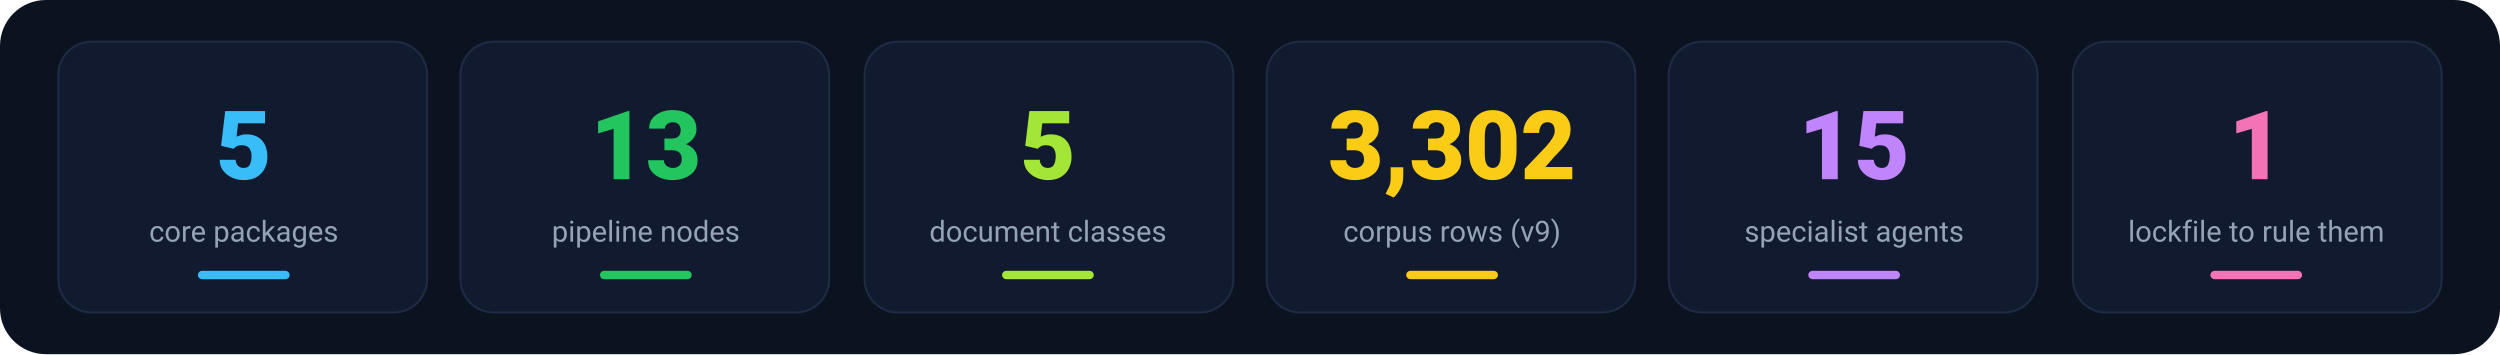
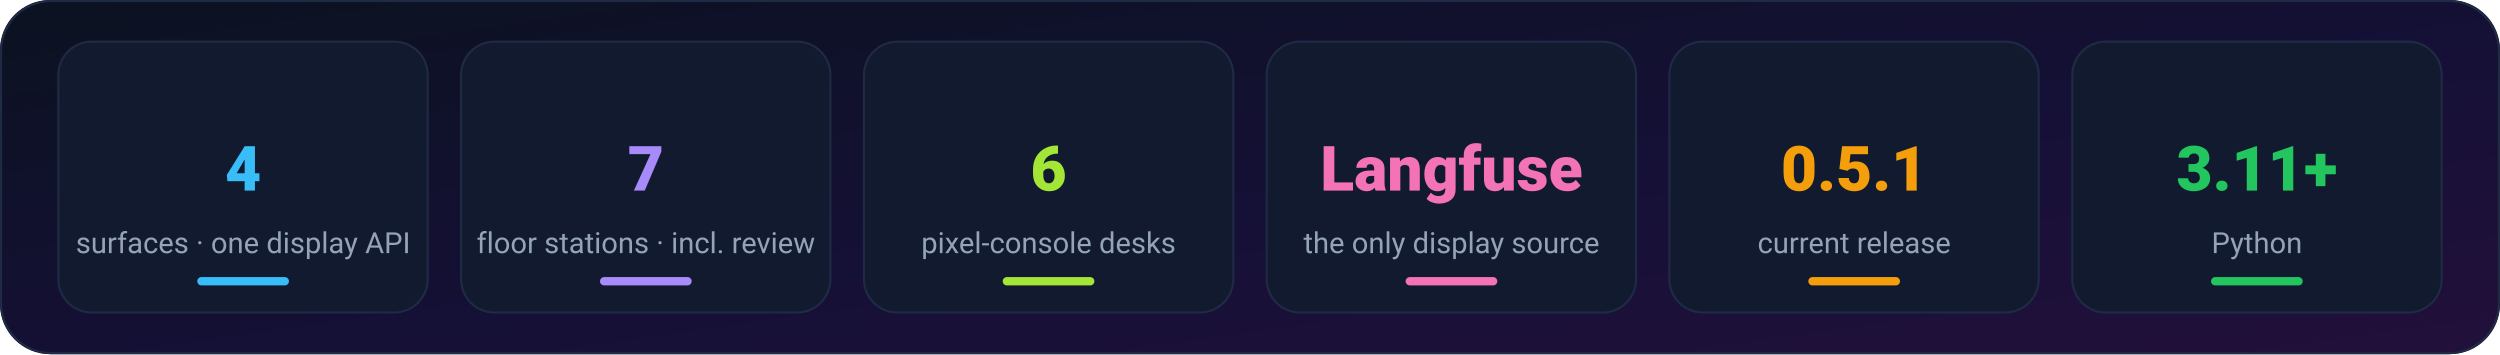
<svg xmlns="http://www.w3.org/2000/svg" viewBox="0 0 1200 170" width="1200" height="170" role="img" aria-labelledby="t d" font-family="ui-sans-serif,-apple-system,'Segoe UI',Roboto,Helvetica,Arial,sans-serif">
-   <rect width="1200" height="170" rx="22" fill="#0b1220" />
-   <g>
-     <animateTransform attributeName="transform" type="translate" values="0 0;0 -4;0 0" dur="3s" begin="0.00s" repeatCount="indefinite" />
-     <rect x="28" y="20" width="177" height="130" rx="16" fill="#111a2e" stroke="#1f2a44" />
-     <text x="117" y="86" text-anchor="middle" font-size="46" font-weight="800" fill="#38bdf8">5</text>
-     <text x="117" y="116" text-anchor="middle" font-size="14" fill="#94a3b8">core packages</text>
-     <rect x="95" y="130" width="44" height="4" rx="2" fill="#38bdf8">
-       <animate attributeName="width" values="44;84;44" dur="3s" begin="0.00s" repeatCount="indefinite" />
-       <animate attributeName="x" values="95;75;95" dur="3s" begin="0.00s" repeatCount="indefinite" />
+   <defs>
+     <linearGradient id="bg" x1="0" y1="0" x2="1" y2="1">
+       <stop offset="0" stop-color="#0b1220" />
+       <stop offset=".55" stop-color="#151036" />
+       <stop offset="1" stop-color="#22103a" />
+     </linearGradient>
+     <linearGradient id="ttl" x1="0" y1="0" x2="1" y2="0">
+       <stop offset="0" stop-color="#7dd3fc" />
+       <stop offset=".5" stop-color="#c4b5fd" />
+       <stop offset="1" stop-color="#f9a8d4" />
+     </linearGradient>
+     <radialGradient id="glow" cx=".5" cy=".5" r=".5">
+       <stop offset="0" stop-color="#a78bfa" stop-opacity=".9" />
+       <stop offset="1" stop-color="#a78bfa" stop-opacity="0" />
+     </radialGradient>
+     <filter id="soft" x="-50%" y="-50%" width="200%" height="200%">
+       <feGaussianBlur stdDeviation="3" />
+     </filter>
+     <marker id="arr" viewBox="0 0 10 10" refX="8" refY="5" markerWidth="7" markerHeight="7" orient="auto-start-reverse">
+       <path d="M1 1 L9 5 L1 9" fill="none" stroke="#94a3b8" stroke-width="1.6" stroke-linecap="round" stroke-linejoin="round" />
+     </marker>
+     <linearGradient id="shine" x1="0" y1="0" x2="1" y2="0">
+       <stop offset="0" stop-color="#fff" stop-opacity="0" />
+       <stop offset=".5" stop-color="#fff" stop-opacity=".12" />
+       <stop offset="1" stop-color="#fff" stop-opacity="0" />
+     </linearGradient>
+   </defs>
+   <style>@media (prefers-reduced-motion: reduce){.motion{display:none}}</style>
+   <rect width="1200" height="170" rx="24" fill="url(#bg)" />
+   <rect x=".5" y=".5" width="1199" height="169" rx="24" fill="none" stroke="#1f2a44" />
+   <clipPath id="c0">
+     <rect x="28" y="20" width="177.3" height="130" rx="16" />
+   </clipPath>
+   <rect x="28" y="20" width="177.3" height="130" rx="16" fill="#111a2e" stroke="#1f2a44" />
+   <text x="116.7" y="91.5" font-size="30" fill="#38bdf8" font-weight="800" text-anchor="middle">4</text>
+   <text x="116.7" y="121.5" font-size="14" fill="#94a3b8" text-anchor="middle">surfaces · one display API</text>
+   <rect x="94.7" y="133" width="44" height="4" rx="2" fill="#38bdf8" />
+   <g class="motion" clip-path="url(#c0)">
+     <rect x="-40" y="20" width="60" height="130" fill="url(#shine)">
+       <animate attributeName="x" values="-40;213.3;213.3" keyTimes="0;.35;1" dur="5s" begin="0s" repeatCount="indefinite" />
    </rect>
  </g>
-   <g>
-     <animateTransform attributeName="transform" type="translate" values="0 0;0 -4;0 0" dur="3s" begin="0.15s" repeatCount="indefinite" />
-     <rect x="221" y="20" width="177" height="130" rx="16" fill="#111a2e" stroke="#1f2a44" />
-     <text x="310" y="86" text-anchor="middle" font-size="46" font-weight="800" fill="#22c55e">13</text>
-     <text x="310" y="116" text-anchor="middle" font-size="14" fill="#94a3b8">pipeline nodes</text>
-     <rect x="288" y="130" width="44" height="4" rx="2" fill="#22c55e">
-       <animate attributeName="width" values="44;84;44" dur="3s" begin="0.15s" repeatCount="indefinite" />
-       <animate attributeName="x" values="288;268;288" dur="3s" begin="0.15s" repeatCount="indefinite" />
+   <clipPath id="c1">
+     <rect x="221.3" y="20" width="177.3" height="130" rx="16" />
+   </clipPath>
+   <rect x="221.3" y="20" width="177.3" height="130" rx="16" fill="#111a2e" stroke="#1f2a44" />
+   <text x="310" y="91.5" font-size="30" fill="#a78bfa" font-weight="800" text-anchor="middle">7</text>
+   <text x="310" y="121.5" font-size="14" fill="#94a3b8" text-anchor="middle">floor stations · incl. review</text>
+   <rect x="288" y="133" width="44" height="4" rx="2" fill="#a78bfa" />
+   <g class="motion" clip-path="url(#c1)">
+     <rect x="153.3" y="20" width="60" height="130" fill="url(#shine)">
+       <animate attributeName="x" values="153.3;406.7;406.7" keyTimes="0;.35;1" dur="5s" begin="0.5s" repeatCount="indefinite" />
    </rect>
  </g>
-   <g>
-     <animateTransform attributeName="transform" type="translate" values="0 0;0 -4;0 0" dur="3s" begin="0.30s" repeatCount="indefinite" />
-     <rect x="415" y="20" width="177" height="130" rx="16" fill="#111a2e" stroke="#1f2a44" />
-     <text x="503" y="86" text-anchor="middle" font-size="46" font-weight="800" fill="#a3e635">5</text>
-     <text x="503" y="116" text-anchor="middle" font-size="14" fill="#94a3b8">document classes</text>
-     <rect x="481" y="130" width="44" height="4" rx="2" fill="#a3e635">
-       <animate attributeName="width" values="44;84;44" dur="3s" begin="0.30s" repeatCount="indefinite" />
-       <animate attributeName="x" values="481;461;481" dur="3s" begin="0.30s" repeatCount="indefinite" />
+   <clipPath id="c2">
+     <rect x="414.7" y="20" width="177.3" height="130" rx="16" />
+   </clipPath>
+   <rect x="414.7" y="20" width="177.3" height="130" rx="16" fill="#111a2e" stroke="#1f2a44" />
+   <text x="503.3" y="91.5" font-size="30" fill="#a3e635" font-weight="800" text-anchor="middle">6</text>
+   <text x="503.3" y="121.5" font-size="14" fill="#94a3b8" text-anchor="middle">pixel-console desks</text>
+   <rect x="481.3" y="133" width="44" height="4" rx="2" fill="#a3e635" />
+   <g class="motion" clip-path="url(#c2)">
+     <rect x="346.7" y="20" width="60" height="130" fill="url(#shine)">
+       <animate attributeName="x" values="346.7;600;600" keyTimes="0;.35;1" dur="5s" begin="1s" repeatCount="indefinite" />
    </rect>
  </g>
-   <g>
-     <animateTransform attributeName="transform" type="translate" values="0 0;0 -4;0 0" dur="3s" begin="0.45s" repeatCount="indefinite" />
-     <rect x="608" y="20" width="177" height="130" rx="16" fill="#111a2e" stroke="#1f2a44" />
-     <text x="697" y="86" text-anchor="middle" font-size="46" font-weight="800" fill="#facc15">3,302</text>
-     <text x="697" y="116" text-anchor="middle" font-size="14" fill="#94a3b8">corpus rows (v9)</text>
-     <rect x="675" y="130" width="44" height="4" rx="2" fill="#facc15">
-       <animate attributeName="width" values="44;84;44" dur="3s" begin="0.45s" repeatCount="indefinite" />
-       <animate attributeName="x" values="675;655;675" dur="3s" begin="0.45s" repeatCount="indefinite" />
+   <clipPath id="c3">
+     <rect x="608" y="20" width="177.3" height="130" rx="16" />
+   </clipPath>
+   <rect x="608" y="20" width="177.3" height="130" rx="16" fill="#111a2e" stroke="#1f2a44" />
+   <text x="696.7" y="91.5" font-size="30" fill="#f472b6" font-weight="800" text-anchor="middle">Langfuse</text>
+   <text x="696.7" y="121.5" font-size="14" fill="#94a3b8" text-anchor="middle">the only display source</text>
+   <rect x="674.7" y="133" width="44" height="4" rx="2" fill="#f472b6" />
+   <g class="motion" clip-path="url(#c3)">
+     <rect x="540" y="20" width="60" height="130" fill="url(#shine)">
+       <animate attributeName="x" values="540;793.3;793.3" keyTimes="0;.35;1" dur="5s" begin="1.5s" repeatCount="indefinite" />
    </rect>
  </g>
-   <g>
-     <animateTransform attributeName="transform" type="translate" values="0 0;0 -4;0 0" dur="3s" begin="0.60s" repeatCount="indefinite" />
-     <rect x="801" y="20" width="177" height="130" rx="16" fill="#111a2e" stroke="#1f2a44" />
-     <text x="890" y="86" text-anchor="middle" font-size="46" font-weight="800" fill="#c084fc">15</text>
-     <text x="890" y="116" text-anchor="middle" font-size="14" fill="#94a3b8">specialist agents</text>
-     <rect x="868" y="130" width="44" height="4" rx="2" fill="#c084fc">
-       <animate attributeName="width" values="44;84;44" dur="3s" begin="0.60s" repeatCount="indefinite" />
-       <animate attributeName="x" values="868;848;868" dur="3s" begin="0.60s" repeatCount="indefinite" />
+   <clipPath id="c4">
+     <rect x="801.3" y="20" width="177.3" height="130" rx="16" />
+   </clipPath>
+   <rect x="801.3" y="20" width="177.3" height="130" rx="16" fill="#111a2e" stroke="#1f2a44" />
+   <text x="890" y="91.5" font-size="30" fill="#f59e0b" font-weight="800" text-anchor="middle">0.5.1</text>
+   <text x="890" y="121.5" font-size="14" fill="#94a3b8" text-anchor="middle">current release</text>
+   <rect x="868" y="133" width="44" height="4" rx="2" fill="#f59e0b" />
+   <g class="motion" clip-path="url(#c4)">
+     <rect x="733.3" y="20" width="60" height="130" fill="url(#shine)">
+       <animate attributeName="x" values="733.3;986.7;986.7" keyTimes="0;.35;1" dur="5s" begin="2s" repeatCount="indefinite" />
    </rect>
  </g>
-   <g>
-     <animateTransform attributeName="transform" type="translate" values="0 0;0 -4;0 0" dur="3s" begin="0.75s" repeatCount="indefinite" />
-     <rect x="995" y="20" width="177" height="130" rx="16" fill="#111a2e" stroke="#1f2a44" />
-     <text x="1083" y="86" text-anchor="middle" font-size="46" font-weight="800" fill="#f472b6">1</text>
-     <text x="1083" y="116" text-anchor="middle" font-size="14" fill="#94a3b8">lockfile to rule them</text>
-     <rect x="1061" y="130" width="44" height="4" rx="2" fill="#f472b6">
-       <animate attributeName="width" values="44;84;44" dur="3s" begin="0.75s" repeatCount="indefinite" />
-       <animate attributeName="x" values="1061;1041;1061" dur="3s" begin="0.75s" repeatCount="indefinite" />
+   <clipPath id="c5">
+     <rect x="994.7" y="20" width="177.3" height="130" rx="16" />
+   </clipPath>
+   <rect x="994.7" y="20" width="177.3" height="130" rx="16" fill="#111a2e" stroke="#1f2a44" />
+   <text x="1083.3" y="91.5" font-size="30" fill="#22c55e" font-weight="800" text-anchor="middle">3.11+</text>
+   <text x="1083.3" y="121.5" font-size="14" fill="#94a3b8" text-anchor="middle">Python</text>
+   <rect x="1061.3" y="133" width="44" height="4" rx="2" fill="#22c55e" />
+   <g class="motion" clip-path="url(#c5)">
+     <rect x="926.7" y="20" width="60" height="130" fill="url(#shine)">
+       <animate attributeName="x" values="926.7;1180;1180" keyTimes="0;.35;1" dur="5s" begin="2.5s" repeatCount="indefinite" />
    </rect>
  </g>
</svg>
